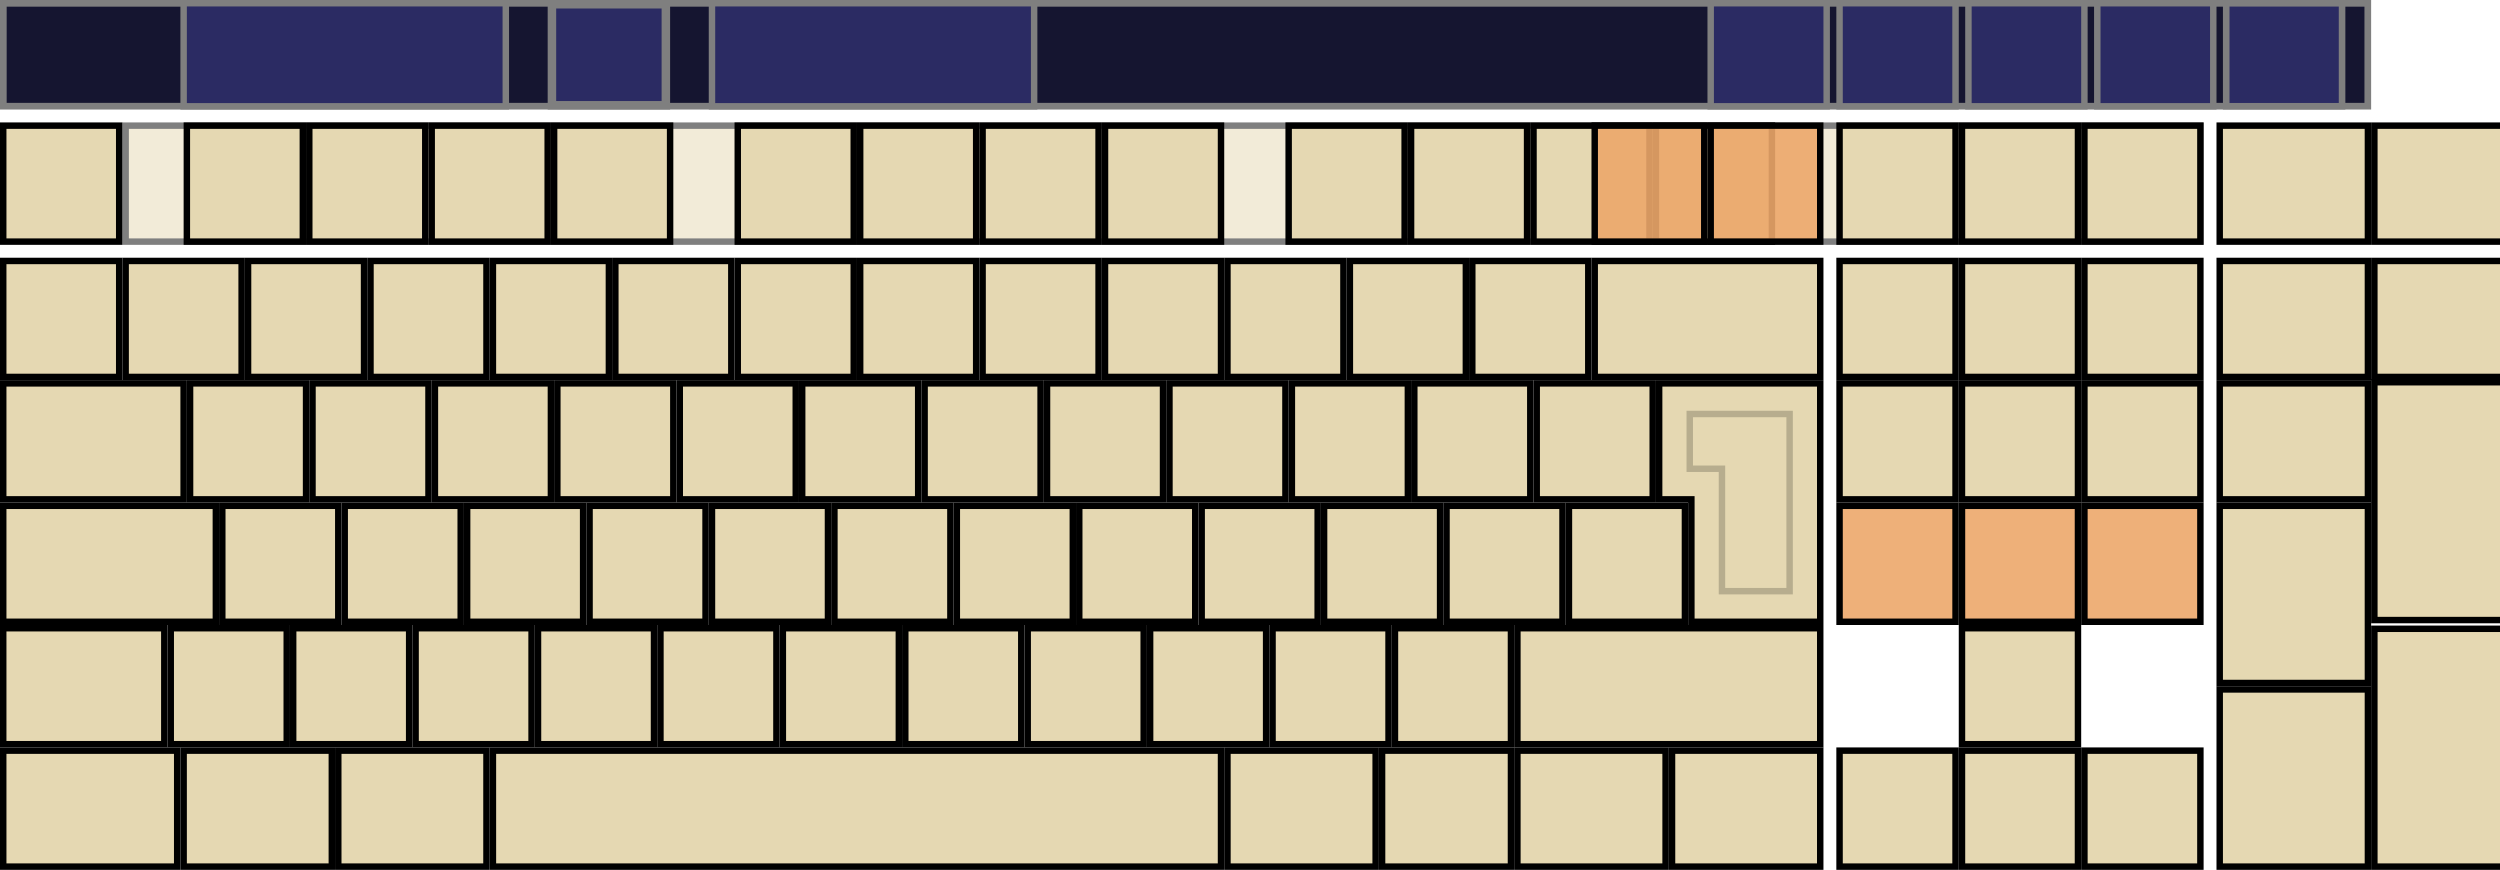
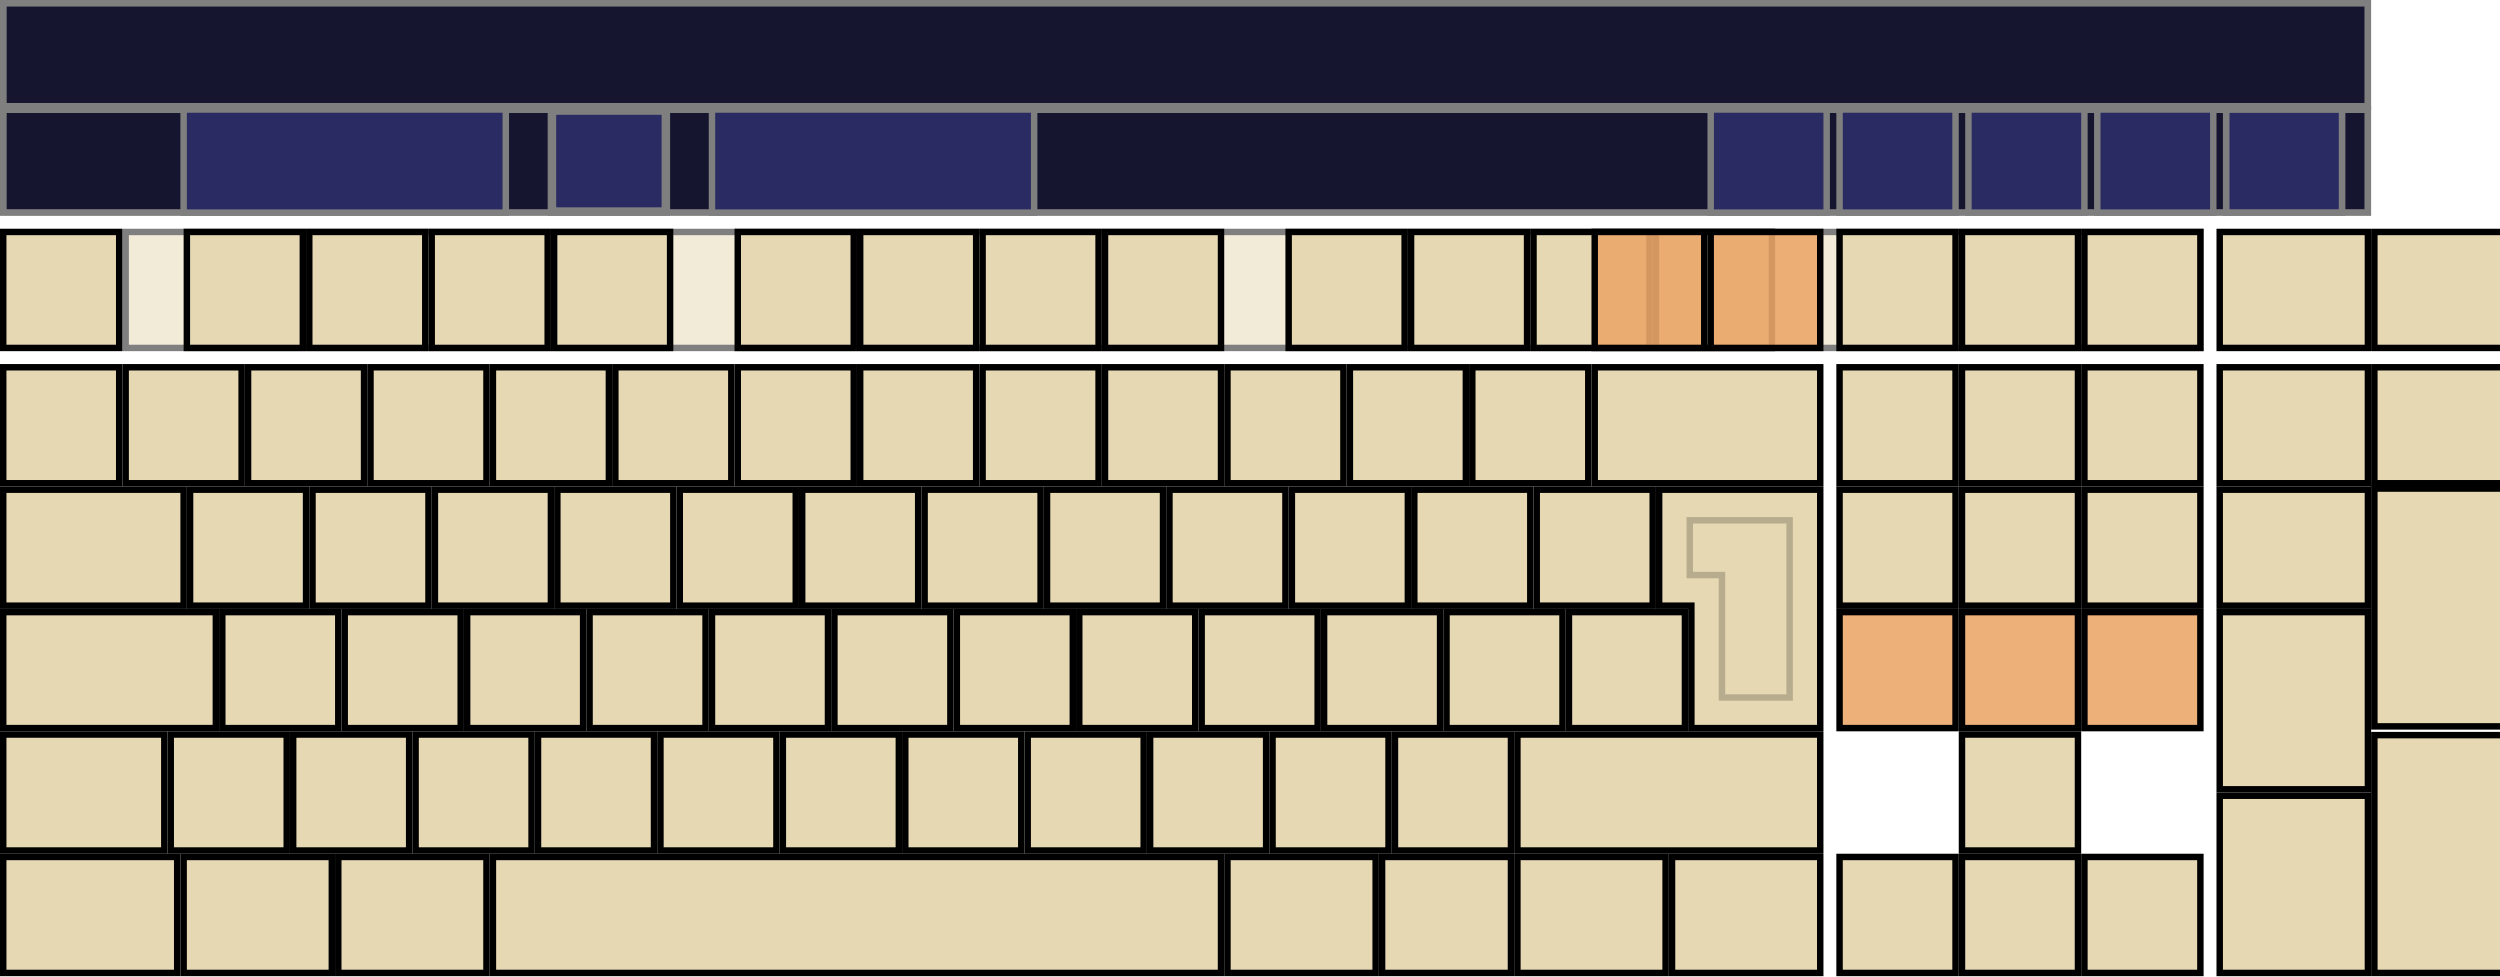
- <svg xmlns="http://www.w3.org/2000/svg" id="full-alpha" height="135" width="388" version="1.0" style="enable-background:new">
+ <svg xmlns="http://www.w3.org/2000/svg" id="full-alpha" height="151.5" width="388" version="1.0" style="enable-background:new">
  <defs id="defs4958">
    <filter id="filter3145" color-interpolation-filters="sRGB">
      <feBlend id="feBlend3147" in2="BackgroundImage" mode="darken" />
    </filter>
  </defs>
-   <rect id="wordlist" height="15.965" width="366.965" y="0.517" x="0.517" style="fill:#151530;stroke:#7f7f7f;stroke-width:1.035" />
-   <rect id="inputline" style="fill:#e5d8b2;stroke:#000000;stroke-width:1;fill-opacity:1;opacity:0.5" height="18" width="322" y="19.5" x="19.5" />
-   <rect id="RALT" height="18" width="23" y="116.5" x="190.5" style="fill:#e5d8b2;stroke:#000000" />
-   <rect id="AB01" height="18" width="18" y="97.5" x="45.5" style="fill:#e5d8b2;stroke:#000000" />
-   <rect id="AE02" height="18" width="18" y="40.5" x="38.5" style="fill:#e5d8b2;stroke:#000000" />
-   <rect id="AE03" height="18" width="18" y="40.5" x="57.5" style="fill:#e5d8b2;stroke:#000000" />
-   <rect id="AD09" height="18" width="18" y="59.5" x="181.5" style="fill:#e5d8b2;stroke:#000000" />
-   <rect id="AE01" height="18" width="18" y="40.5" x="19.5" style="fill:#e5d8b2;stroke:#000000" />
-   <rect id="AE06" height="18" width="18" y="40.5" x="114.5" style="fill:#e5d8b2;stroke:#000000" />
-   <rect id="AE07" height="18" width="18" y="40.5" x="133.5" style="fill:#e5d8b2;stroke:#000000" />
-   <rect id="AE04" height="18" width="18" y="40.5" x="76.5" style="fill:#e5d8b2;stroke:#000000" />
-   <rect id="AE05" height="18" width="18" y="40.5" x="95.5" style="fill:#e5d8b2;stroke:#000000" />
-   <rect id="AD03" height="18" width="18" y="59.5" x="67.5" style="fill:#e5d8b2;stroke:#000000" />
-   <rect id="AD02" height="18" width="18" y="59.5" x="48.5" style="fill:#e5d8b2;stroke:#000000" />
-   <rect id="AD01" height="18" width="18" y="59.5" x="29.5" style="fill:#e5d8b2;stroke:#000000" />
-   <rect id="AE09" height="18" width="18" y="40.5" x="171.5" style="fill:#e5d8b2;stroke:#000000" />
-   <rect id="AD07" height="18" width="18" y="59.5" x="143.5" style="fill:#e5d8b2;stroke:#000000" />
-   <rect id="AD06" height="18" width="18" y="59.5" x="124.5" style="fill:#e5d8b2;stroke:#000000" />
-   <rect id="AD05" height="18" width="18" y="59.5" x="105.5" style="fill:#e5d8b2;stroke:#000000" />
-   <rect id="AD04" height="18" width="18" y="59.5" x="86.5" style="fill:#e5d8b2;stroke:#000000" />
-   <rect id="AB10" height="18" width="18" y="97.5" x="216.5" style="fill:#e5d8b2;stroke:#000000" />
-   <rect id="AC11" height="18" width="18" y="78.5" x="224.5" style="fill:#e5d8b2;stroke:#000000" />
-   <rect id="AC10" height="18" width="18" y="78.5" x="205.5" style="fill:#e5d8b2;stroke:#000000" />
-   <rect id="RCTL" height="18" width="23" y="116.5" x="259.5" style="fill:#e5d8b2;stroke:#000000" />
-   <rect id="LCTL" height="18" width="27" y="116.5" x="0.5" style="fill:#e5d8b2;stroke:#000000" />
-   <rect id="TAB" height="18" width="28" y="59.5" x="0.5" style="fill:#e5d8b2;stroke:#000000" />
-   <rect id="LALT" height="18" width="23" y="116.5" x="52.5" style="fill:#e5d8b2;stroke:#000000" />
-   <rect id="TLDE" height="18" width="18" y="40.5" x="0.5" style="fill:#e5d8b2;stroke:#000000" />
-   <rect id="LSGT" height="18" width="18" y="97.5" x="26.5" style="fill:#e5d8b2;stroke:#000000" />
-   <rect id="LFSH" height="18" width="25" y="97.5" x="0.5" style="fill:#e5d8b2;stroke:#000000" />
-   <rect id="BKSP" height="18" width="35" y="40.5" x="247.5" style="fill:#e5d8b2;stroke:#000000;stroke-width:1" />
-   <rect id="CAPS" height="18" width="33" y="78.5" x="0.5" style="fill:#e5d8b2;stroke:#000000" />
-   <rect id="BKSL" height="18" width="18" y="78.5" x="243.5" style="fill:#e5d8b2;stroke:#000000;stroke-width:1" />
-   <rect id="MENU" height="18" width="23" y="116.5" x="235.5" style="fill:#e5d8b2;stroke:#000000;stroke-width:1" />
-   <rect id="AD10" height="18" width="18" y="59.5" x="200.5" style="fill:#e5d8b2;stroke:#000000" />
-   <rect id="AD11" height="18" width="18" y="59.5" x="219.5" style="fill:#e5d8b2;stroke:#000000" />
-   <rect id="AD12" height="18" width="18" y="59.5" x="238.5" style="fill:#e5d8b2;stroke:#000000" />
-   <rect id="AB08" height="18" width="18" y="97.5" x="178.5" style="fill:#e5d8b2;stroke:#000000" />
-   <rect id="AE11" height="18" width="18" y="40.5" x="209.5" style="fill:#e5d8b2;stroke:#000000" />
-   <rect id="AE10" height="18" width="18" y="40.5" x="190.5" style="fill:#e5d8b2;stroke:#000000" />
-   <rect id="AE12" height="18" width="18" y="40.5" x="228.5" style="fill:#e5d8b2;stroke:#000000" />
-   <rect id="AC04" height="18" width="18" y="78.5" x="91.5" style="fill:#e5d8b2;stroke:#000000" />
-   <rect id="AC05" height="18" width="18" y="78.5" x="110.5" style="fill:#e5d8b2;stroke:#000000" />
-   <rect id="AC06" height="18" width="18" y="78.5" x="129.5" style="fill:#e5d8b2;stroke:#000000" />
-   <rect id="AC07" height="18" width="18" y="78.5" x="148.5" style="fill:#e5d8b2;stroke:#000000" />
-   <rect id="AB09" height="18" width="18" y="97.5" x="197.5" style="fill:#e5d8b2;stroke:#000000" />
-   <rect id="AC01" height="18" width="18" y="78.5" x="34.5" style="fill:#e5d8b2;stroke:#000000" />
-   <rect id="AC02" height="18" width="18" y="78.5" x="53.5" style="fill:#e5d8b2;stroke:#000000" />
-   <rect id="AC03" height="18" width="18" y="78.5" x="72.5" style="fill:#e5d8b2;stroke:#000000" />
-   <rect id="AB05" height="18" width="18" y="97.5" x="121.5" style="fill:#e5d8b2;stroke:#000000" />
-   <rect id="AB04" height="18" width="18" y="97.5" x="102.5" style="fill:#e5d8b2;stroke:#000000" />
-   <rect id="AE08" height="18" width="18" y="40.5" x="152.5" style="fill:#e5d8b2;stroke:#000000" />
-   <rect id="AB06" height="18" width="18" y="97.5" x="140.5" style="fill:#e5d8b2;stroke:#000000" />
-   <rect id="AC08" height="18" width="18" y="78.5" x="167.5" style="fill:#e5d8b2;stroke:#000000" />
-   <rect id="AC09" height="18" width="18" y="78.5" x="186.5" style="fill:#e5d8b2;stroke:#000000" />
-   <rect id="AB03" height="18" width="18" y="97.5" x="83.5" style="fill:#e5d8b2;stroke:#000000" />
-   <rect id="AB02" height="18" width="18" y="97.5" x="64.5" style="fill:#e5d8b2;stroke:#000000" />
-   <rect id="AD08" height="18" width="18" y="59.5" x="162.5" style="fill:#e5d8b2;stroke:#000000" />
-   <rect id="RWIN" height="18" width="20" y="116.5" x="214.5" style="fill:#e5d8b2;stroke:#000000;stroke-width:1" />
-   <rect id="SPCE" height="18" width="113" y="116.5" x="76.5" style="fill:#e5d8b2;stroke:#000000;stroke-width:1" />
-   <rect id="RTSH" height="18" width="47" y="97.5" x="235.5" style="fill:#e5d8b2;stroke:#000000;stroke-width:1" />
-   <rect id="LWIN" height="18" width="23" y="116.5" x="28.5" style="fill:#e5d8b2;stroke:#000000" />
-   <rect id="AB07" height="18" width="18" y="97.5" x="159.5" style="fill:#e5d8b2;stroke:#000000" />
-   <rect id="INS" height="18" width="18" y="40.5" x="285.5" style="fill:#e5d8b2;stroke:#000000" />
-   <rect id="HOME" height="18" width="18" y="40.5" x="304.5" style="fill:#e5d8b2;stroke:#000000" />
-   <rect id="DELE" height="18" width="18" y="59.5" x="285.5" style="fill:#e5d8b2;stroke:#000000" />
-   <rect id="END" height="18" width="18" y="59.5" x="304.5" style="fill:#e5d8b2;stroke:#000000" />
-   <rect id="PGUP" height="18" width="18" y="40.5" x="323.5" style="fill:#e5d8b2;stroke:#000000" />
-   <rect id="PGDN" height="18" width="18" y="59.5" x="323.5" style="fill:#e5d8b2;stroke:#000000" />
-   <rect id="UP" height="18" width="18" y="97.5" x="304.5" style="fill:#e5d8b2;stroke:#000000" />
-   <rect id="DOWN" height="18" width="18" y="116.5" x="304.5" style="fill:#e5d8b2;stroke:#000000" />
-   <rect id="LEFT" height="18" width="18" y="116.5" x="285.5" style="fill:#e5d8b2;stroke:#000000" />
-   <rect id="RGHT" height="18" width="18" y="116.5" x="323.5" style="fill:#e5d8b2;stroke:#000000" />
-   <rect id="F10" style="fill:#e5d8b2;stroke:#000000" height="18" width="18" y="19.5" x="219" />
-   <rect id="F3" style="fill:#e5d8b2;stroke:#000000" height="18" width="18" y="19.5" x="67" />
-   <rect id="F2" style="fill:#e5d8b2;stroke:#000000" height="18" width="18" y="19.5" x="48" />
-   <rect id="ESC" height="18" width="18" y="19.5" x="0.5" style="fill:#e5d8b2;stroke:#000000" />
-   <rect id="F12" style="fill:#e5d8b2;stroke:#000000" height="18" width="18" y="19.5" x="257" />
-   <rect id="F11" style="fill:#e5d8b2;stroke:#000000" height="18" width="18" y="19.5" x="238" />
-   <rect id="F9" style="fill:#e5d8b2;stroke:#000000" height="18" width="18" y="19.5" x="200" />
-   <rect id="F6" style="fill:#e5d8b2;stroke:#000000" height="18" width="18" y="19.5" x="133.5" />
-   <rect id="F7" style="fill:#e5d8b2;stroke:#000000" height="18" width="18" y="19.5" x="152.5" />
-   <rect id="F1" style="fill:#e5d8b2;stroke:#000000" height="18" width="18" y="19.5" x="29" />
-   <rect id="F4" style="fill:#e5d8b2;stroke:#000000" height="18" width="18" y="19.5" x="86" />
-   <rect id="F8" style="fill:#e5d8b2;stroke:#000000" height="18" width="18" y="19.5" x="171.5" />
-   <rect id="F5" style="fill:#e5d8b2;stroke:#000000" height="18" width="18" y="19.5" x="114.5" />
-   <rect id="Prnt" height="18" width="18" y="19.5" x="285.5" style="fill:#e5d8b2;stroke:#000000" />
-   <rect id="Scroll" height="18" width="18" y="19.5" x="304.5" style="fill:#e5d8b2;stroke:#000000" />
-   <rect id="Pause" height="18" width="18" y="19.5" x="323.5" style="fill:#e5d8b2;stroke:#000000" />
-   <rect id="hide" height="18" width="23" y="19.5" x="344.5" style="fill:#e5d8b2;stroke:#000000" />
-   <rect id="move" height="18" width="23" y="40.5" x="344.5" style="fill:#e5d8b2;stroke:#000000" />
-   <rect id="showclick" height="18" width="23" y="59.5" x="344.5" style="fill:#e5d8b2;stroke:#000000" />
-   <rect id="layer0" style="fill:#e5d8b2;stroke:#000000;stroke-width:1" height="27.5" width="23" y="78.5" x="344.5" />
-   <rect id="layer1" style="fill:#e5d8b2;stroke:#000000;stroke-width:1" height="27.5" width="23" y="107.0" x="344.5" />
-   <rect id="correction" height="16" width="50" y="0.5" x="28.5" style="color:#000000;fill:#2b2b63;fill-opacity:1;fill-rule:nonzero;stroke:#7f7f7f;stroke-width:1;stroke-linecap:butt;stroke-linejoin:miter;stroke-miterlimit:4;stroke-opacity:1;stroke-dasharray:none;stroke-dashoffset:0;marker:none;visibility:visible;display:inline;overflow:visible;enable-background:accumulate" />
-   <rect id="prediction" height="16" width="50" y="0.5" x="110.5" style="color:#000000;fill:#2b2b63;fill-opacity:1;fill-rule:nonzero;stroke:#7f7f7f;stroke-width:1;stroke-linecap:butt;stroke-linejoin:miter;stroke-miterlimit:4;stroke-opacity:1;stroke-dasharray:none;stroke-dashoffset:0;marker:none;visibility:visible;display:inline;overflow:visible;enable-background:accumulate" />
-   <rect id="expand-corrections" height="15.682" width="17.682" y="0.659" x="85.659" style="fill:#2b2b63;stroke:#7f7f7f;stroke-width:1.318" />
-   <rect style="fill:#2b2b63;stroke:#7f7f7f;stroke-width:1.02" x="345.51" y="0.51" width="17.98" height="15.98" id="hide.wordlist" />
-   <rect id="move.wordlist" height="18" width="23" y="19.5" x="368.5" style="fill:#e5d8b2;stroke:#000000" />
-   <rect id="showclick.wordlist" height="18" width="23" y="40.5" x="368.5" style="fill:#e5d8b2;stroke:#000000" />
-   <rect x="368.5" y="59.324" width="23" height="36.91" style="fill:#e5d8b2;stroke:#000000;stroke-width:1" id="layer0.wordlist" />
-   <rect x="368.5" y="97.59" width="23" height="36.91" style="fill:#e5d8b2;stroke:#000000;stroke-width:1" id="layer1.wordlist" />
-   <rect id="language.wordlist" height="16" width="18" y="0.5" x="325.5" style="fill:#2b2b63;stroke:#7f7f7f;stroke-width:1" />
+   <rect id="charlist" height="16" width="366.965" y="0.5" x="0.517" style="fill:#151530;stroke:#7f7f7f;stroke-width:1.035" />
+   <svg y="16.5">
+     <rect id="wordlist" height="15.965" width="366.965" y="0.517" x="0.517" style="fill:#151530;stroke:#7f7f7f;stroke-width:1.035" />
+     <rect id="inputline" style="fill:#e5d8b2;stroke:#000000;stroke-width:1;fill-opacity:1;opacity:0.5" height="18" width="322" y="19.5" x="19.5" />
+     <rect id="RALT" height="18" width="23" y="116.5" x="190.5" style="fill:#e5d8b2;stroke:#000000" />
+     <rect id="AB01" height="18" width="18" y="97.5" x="45.5" style="fill:#e5d8b2;stroke:#000000" />
+     <rect id="AE02" height="18" width="18" y="40.5" x="38.5" style="fill:#e5d8b2;stroke:#000000" />
+     <rect id="AE03" height="18" width="18" y="40.5" x="57.5" style="fill:#e5d8b2;stroke:#000000" />
+     <rect id="AD09" height="18" width="18" y="59.5" x="181.5" style="fill:#e5d8b2;stroke:#000000" />
+     <rect id="AE01" height="18" width="18" y="40.5" x="19.5" style="fill:#e5d8b2;stroke:#000000" />
+     <rect id="AE06" height="18" width="18" y="40.5" x="114.5" style="fill:#e5d8b2;stroke:#000000" />
+     <rect id="AE07" height="18" width="18" y="40.5" x="133.5" style="fill:#e5d8b2;stroke:#000000" />
+     <rect id="AE04" height="18" width="18" y="40.5" x="76.5" style="fill:#e5d8b2;stroke:#000000" />
+     <rect id="AE05" height="18" width="18" y="40.5" x="95.5" style="fill:#e5d8b2;stroke:#000000" />
+     <rect id="AD03" height="18" width="18" y="59.5" x="67.5" style="fill:#e5d8b2;stroke:#000000" />
+     <rect id="AD02" height="18" width="18" y="59.5" x="48.5" style="fill:#e5d8b2;stroke:#000000" />
+     <rect id="AD01" height="18" width="18" y="59.5" x="29.5" style="fill:#e5d8b2;stroke:#000000" />
+     <rect id="AE09" height="18" width="18" y="40.5" x="171.5" style="fill:#e5d8b2;stroke:#000000" />
+     <rect id="AD07" height="18" width="18" y="59.5" x="143.5" style="fill:#e5d8b2;stroke:#000000" />
+     <rect id="AD06" height="18" width="18" y="59.5" x="124.5" style="fill:#e5d8b2;stroke:#000000" />
+     <rect id="AD05" height="18" width="18" y="59.5" x="105.5" style="fill:#e5d8b2;stroke:#000000" />
+     <rect id="AD04" height="18" width="18" y="59.5" x="86.5" style="fill:#e5d8b2;stroke:#000000" />
+     <rect id="AB10" height="18" width="18" y="97.5" x="216.5" style="fill:#e5d8b2;stroke:#000000" />
+     <rect id="AC11" height="18" width="18" y="78.5" x="224.5" style="fill:#e5d8b2;stroke:#000000" />
+     <rect id="AC10" height="18" width="18" y="78.5" x="205.5" style="fill:#e5d8b2;stroke:#000000" />
+     <rect id="RCTL" height="18" width="23" y="116.5" x="259.5" style="fill:#e5d8b2;stroke:#000000" />
+     <rect id="LCTL" height="18" width="27" y="116.5" x="0.5" style="fill:#e5d8b2;stroke:#000000" />
+     <rect id="TAB" height="18" width="28" y="59.5" x="0.5" style="fill:#e5d8b2;stroke:#000000" />
+     <rect id="LALT" height="18" width="23" y="116.5" x="52.5" style="fill:#e5d8b2;stroke:#000000" />
+     <rect id="TLDE" height="18" width="18" y="40.5" x="0.5" style="fill:#e5d8b2;stroke:#000000" />
+     <rect id="LSGT" height="18" width="18" y="97.5" x="26.5" style="fill:#e5d8b2;stroke:#000000" />
+     <rect id="LFSH" height="18" width="25" y="97.5" x="0.5" style="fill:#e5d8b2;stroke:#000000" />
+     <rect id="BKSP" height="18" width="35" y="40.5" x="247.5" style="fill:#e5d8b2;stroke:#000000;stroke-width:1" />
+     <rect id="CAPS" height="18" width="33" y="78.5" x="0.5" style="fill:#e5d8b2;stroke:#000000" />
+     <rect id="BKSL" height="18" width="18" y="78.5" x="243.5" style="fill:#e5d8b2;stroke:#000000;stroke-width:1" />
+     <rect id="MENU" height="18" width="23" y="116.5" x="235.5" style="fill:#e5d8b2;stroke:#000000;stroke-width:1" />
+     <rect id="AD10" height="18" width="18" y="59.5" x="200.5" style="fill:#e5d8b2;stroke:#000000" />
+     <rect id="AD11" height="18" width="18" y="59.5" x="219.5" style="fill:#e5d8b2;stroke:#000000" />
+     <rect id="AD12" height="18" width="18" y="59.5" x="238.5" style="fill:#e5d8b2;stroke:#000000" />
+     <rect id="AB08" height="18" width="18" y="97.5" x="178.5" style="fill:#e5d8b2;stroke:#000000" />
+     <rect id="AE11" height="18" width="18" y="40.5" x="209.5" style="fill:#e5d8b2;stroke:#000000" />
+     <rect id="AE10" height="18" width="18" y="40.5" x="190.5" style="fill:#e5d8b2;stroke:#000000" />
+     <rect id="AE12" height="18" width="18" y="40.5" x="228.5" style="fill:#e5d8b2;stroke:#000000" />
+     <rect id="AC04" height="18" width="18" y="78.5" x="91.5" style="fill:#e5d8b2;stroke:#000000" />
+     <rect id="AC05" height="18" width="18" y="78.5" x="110.5" style="fill:#e5d8b2;stroke:#000000" />
+     <rect id="AC06" height="18" width="18" y="78.5" x="129.5" style="fill:#e5d8b2;stroke:#000000" />
+     <rect id="AC07" height="18" width="18" y="78.5" x="148.5" style="fill:#e5d8b2;stroke:#000000" />
+     <rect id="AB09" height="18" width="18" y="97.5" x="197.5" style="fill:#e5d8b2;stroke:#000000" />
+     <rect id="AC01" height="18" width="18" y="78.5" x="34.5" style="fill:#e5d8b2;stroke:#000000" />
+     <rect id="AC02" height="18" width="18" y="78.5" x="53.5" style="fill:#e5d8b2;stroke:#000000" />
+     <rect id="AC03" height="18" width="18" y="78.5" x="72.5" style="fill:#e5d8b2;stroke:#000000" />
+     <rect id="AB05" height="18" width="18" y="97.5" x="121.5" style="fill:#e5d8b2;stroke:#000000" />
+     <rect id="AB04" height="18" width="18" y="97.5" x="102.5" style="fill:#e5d8b2;stroke:#000000" />
+     <rect id="AE08" height="18" width="18" y="40.5" x="152.5" style="fill:#e5d8b2;stroke:#000000" />
+     <rect id="AB06" height="18" width="18" y="97.5" x="140.5" style="fill:#e5d8b2;stroke:#000000" />
+     <rect id="AC08" height="18" width="18" y="78.5" x="167.5" style="fill:#e5d8b2;stroke:#000000" />
+     <rect id="AC09" height="18" width="18" y="78.5" x="186.5" style="fill:#e5d8b2;stroke:#000000" />
+     <rect id="AB03" height="18" width="18" y="97.5" x="83.5" style="fill:#e5d8b2;stroke:#000000" />
+     <rect id="AB02" height="18" width="18" y="97.5" x="64.5" style="fill:#e5d8b2;stroke:#000000" />
+     <rect id="AD08" height="18" width="18" y="59.5" x="162.5" style="fill:#e5d8b2;stroke:#000000" />
+     <rect id="RWIN" height="18" width="20" y="116.5" x="214.5" style="fill:#e5d8b2;stroke:#000000;stroke-width:1" />
+     <rect id="SPCE" height="18" width="113" y="116.5" x="76.5" style="fill:#e5d8b2;stroke:#000000;stroke-width:1" />
+     <rect id="RTSH" height="18" width="47" y="97.5" x="235.5" style="fill:#e5d8b2;stroke:#000000;stroke-width:1" />
+     <rect id="LWIN" height="18" width="23" y="116.5" x="28.5" style="fill:#e5d8b2;stroke:#000000" />
+     <rect id="AB07" height="18" width="18" y="97.5" x="159.5" style="fill:#e5d8b2;stroke:#000000" />
+     <rect id="INS" height="18" width="18" y="40.5" x="285.5" style="fill:#e5d8b2;stroke:#000000" />
+     <rect id="HOME" height="18" width="18" y="40.5" x="304.5" style="fill:#e5d8b2;stroke:#000000" />
+     <rect id="DELE" height="18" width="18" y="59.5" x="285.5" style="fill:#e5d8b2;stroke:#000000" />
+     <rect id="END" height="18" width="18" y="59.5" x="304.5" style="fill:#e5d8b2;stroke:#000000" />
+     <rect id="PGUP" height="18" width="18" y="40.5" x="323.5" style="fill:#e5d8b2;stroke:#000000" />
+     <rect id="PGDN" height="18" width="18" y="59.5" x="323.5" style="fill:#e5d8b2;stroke:#000000" />
+     <rect id="UP" height="18" width="18" y="97.5" x="304.5" style="fill:#e5d8b2;stroke:#000000" />
+     <rect id="DOWN" height="18" width="18" y="116.5" x="304.5" style="fill:#e5d8b2;stroke:#000000" />
+     <rect id="LEFT" height="18" width="18" y="116.5" x="285.5" style="fill:#e5d8b2;stroke:#000000" />
+     <rect id="RGHT" height="18" width="18" y="116.5" x="323.5" style="fill:#e5d8b2;stroke:#000000" />
+     <rect id="F10" style="fill:#e5d8b2;stroke:#000000" height="18" width="18" y="19.5" x="219" />
+     <rect id="F3" style="fill:#e5d8b2;stroke:#000000" height="18" width="18" y="19.5" x="67" />
+     <rect id="F2" style="fill:#e5d8b2;stroke:#000000" height="18" width="18" y="19.5" x="48" />
+     <rect id="ESC" height="18" width="18" y="19.5" x="0.5" style="fill:#e5d8b2;stroke:#000000" />
+     <rect id="F12" style="fill:#e5d8b2;stroke:#000000" height="18" width="18" y="19.5" x="257" />
+     <rect id="F11" style="fill:#e5d8b2;stroke:#000000" height="18" width="18" y="19.5" x="238" />
+     <rect id="F9" style="fill:#e5d8b2;stroke:#000000" height="18" width="18" y="19.5" x="200" />
+     <rect id="F6" style="fill:#e5d8b2;stroke:#000000" height="18" width="18" y="19.5" x="133.5" />
+     <rect id="F7" style="fill:#e5d8b2;stroke:#000000" height="18" width="18" y="19.5" x="152.5" />
+     <rect id="F1" style="fill:#e5d8b2;stroke:#000000" height="18" width="18" y="19.5" x="29" />
+     <rect id="F4" style="fill:#e5d8b2;stroke:#000000" height="18" width="18" y="19.5" x="86" />
+     <rect id="F8" style="fill:#e5d8b2;stroke:#000000" height="18" width="18" y="19.5" x="171.5" />
+     <rect id="F5" style="fill:#e5d8b2;stroke:#000000" height="18" width="18" y="19.5" x="114.5" />
+     <rect id="Prnt" height="18" width="18" y="19.5" x="285.5" style="fill:#e5d8b2;stroke:#000000" />
+     <rect id="Scroll" height="18" width="18" y="19.5" x="304.5" style="fill:#e5d8b2;stroke:#000000" />
+     <rect id="Pause" height="18" width="18" y="19.5" x="323.5" style="fill:#e5d8b2;stroke:#000000" />
+     <rect id="hide" height="18" width="23" y="19.5" x="344.5" style="fill:#e5d8b2;stroke:#000000" />
+     <rect id="move" height="18" width="23" y="40.5" x="344.5" style="fill:#e5d8b2;stroke:#000000" />
+     <rect id="showclick" height="18" width="23" y="59.5" x="344.5" style="fill:#e5d8b2;stroke:#000000" />
+     <rect id="layer0" style="fill:#e5d8b2;stroke:#000000;stroke-width:1" height="27.5" width="23" y="78.5" x="344.5" />
+     <rect id="layer1" style="fill:#e5d8b2;stroke:#000000;stroke-width:1" height="27.5" width="23" y="107.0" x="344.5" />
+     <rect id="correction" height="16" width="50" y="0.5" x="28.5" style="color:#000000;fill:#2b2b63;fill-opacity:1;fill-rule:nonzero;stroke:#7f7f7f;stroke-width:1;stroke-linecap:butt;stroke-linejoin:miter;stroke-miterlimit:4;stroke-opacity:1;stroke-dasharray:none;stroke-dashoffset:0;marker:none;visibility:visible;display:inline;overflow:visible;enable-background:accumulate" />
+     <rect id="prediction" height="16" width="50" y="0.5" x="110.5" style="color:#000000;fill:#2b2b63;fill-opacity:1;fill-rule:nonzero;stroke:#7f7f7f;stroke-width:1;stroke-linecap:butt;stroke-linejoin:miter;stroke-miterlimit:4;stroke-opacity:1;stroke-dasharray:none;stroke-dashoffset:0;marker:none;visibility:visible;display:inline;overflow:visible;enable-background:accumulate" />
+     <rect id="expand-corrections" height="15.682" width="17.682" y="0.659" x="85.659" style="fill:#2b2b63;stroke:#7f7f7f;stroke-width:1.318" />
+     <rect style="fill:#2b2b63;stroke:#7f7f7f;stroke-width:1.02" x="345.51" y="0.51" width="17.98" height="15.98" id="hide.wordlist" />
+     <rect id="move.wordlist" height="18" width="23" y="19.5" x="368.5" style="fill:#e5d8b2;stroke:#000000" />
+     <rect id="showclick.wordlist" height="18" width="23" y="40.5" x="368.5" style="fill:#e5d8b2;stroke:#000000" />
+     <rect x="368.5" y="59.324" width="23" height="36.91" style="fill:#e5d8b2;stroke:#000000;stroke-width:1" id="layer0.wordlist" />
+     <rect x="368.5" y="97.59" width="23" height="36.91" style="fill:#e5d8b2;stroke:#000000;stroke-width:1" id="layer1.wordlist" />
+     <rect id="language.wordlist" height="16" width="18" y="0.5" x="325.5" style="fill:#2b2b63;stroke:#7f7f7f;stroke-width:1" />




     id="g4172"&gt;
  <rect id="doubleclick" style="fill:#eca76b;fill-opacity:0.902;stroke:#000000" height="18" width="18" y="78.5" x="285.5" />
-   <rect id="dragclick" style="fill:#eca76b;fill-opacity:0.902;stroke:#000000" height="18" width="18" y="78.5" x="304.5" />
-   <rect id="hoverclick" style="fill:#eca76b;fill-opacity:0.902;stroke:#000000" height="18" width="18" y="78.5" x="323.5" />
-   <rect id="secondaryclick" style="fill:#eca76b;fill-opacity:0.902;stroke:#000000;stroke-width:1" height="18" width="17" y="19.5" x="247.5" />
-   <rect id="middleclick" style="fill:#eca76b;fill-opacity:0.902;stroke:#000000;stroke-width:1" height="18" width="17" y="19.5" x="265.5" />
-   <g id="RTRN">
-     <path id="RTRN_100pct" d="m 257.5,59.5 25,0 0,37 -20,0 0,-19 -5,0 z" style="fill:#e5d8b2;fill-opacity:1;stroke:#000000;stroke-width:1" />
-     <path id="RTRN_50pct" d="m 262.25,64.25 15.5,0 0,27.5 -10.5,0 0,-19 -5,0 z" style="fill:#e5d8b2;fill-opacity:1;stroke:#000000;stroke-width:1;enable-background:new;opacity:0.2">
+     <rect id="dragclick" style="fill:#eca76b;fill-opacity:0.902;stroke:#000000" height="18" width="18" y="78.5" x="304.5" />
+     <rect id="hoverclick" style="fill:#eca76b;fill-opacity:0.902;stroke:#000000" height="18" width="18" y="78.5" x="323.5" />
+     <rect id="secondaryclick" style="fill:#eca76b;fill-opacity:0.902;stroke:#000000;stroke-width:1" height="18" width="17" y="19.5" x="247.5" />
+     <rect id="middleclick" style="fill:#eca76b;fill-opacity:0.902;stroke:#000000;stroke-width:1" height="18" width="17" y="19.5" x="265.5" />
+     <g id="RTRN">
+       <path id="RTRN_100pct" d="m 257.5,59.5 25,0 0,37 -20,0 0,-19 -5,0 z" style="fill:#e5d8b2;fill-opacity:1;stroke:#000000;stroke-width:1" />
+       <path id="RTRN_50pct" d="m 262.25,64.25 15.5,0 0,27.5 -10.5,0 0,-19 -5,0 z" style="fill:#e5d8b2;fill-opacity:1;stroke:#000000;stroke-width:1;enable-background:new;opacity:0.2">
    </path>
-   </g>
-   <rect style="fill:#2b2b63;stroke:#7f7f7f;stroke-width:1" x="305.5" y="0.5" width="18" height="16" id="pause-learning.wordlist" />
-   <rect id="next-predictions.wordlist" height="16" width="18" y="0.5" x="285.5" style="fill:#2b2b63;stroke:#7f7f7f;stroke-width:1" />
-   <rect style="fill:#2b2b63;stroke:#7f7f7f;stroke-width:1" x="265.5" y="0.5" width="18" height="16" id="previous-predictions.wordlist" />
+     </g>
+     <rect style="fill:#2b2b63;stroke:#7f7f7f;stroke-width:1" x="305.5" y="0.5" width="18" height="16" id="pause-learning.wordlist" />
+     <rect id="next-predictions.wordlist" height="16" width="18" y="0.5" x="285.5" style="fill:#2b2b63;stroke:#7f7f7f;stroke-width:1" />
+     <rect style="fill:#2b2b63;stroke:#7f7f7f;stroke-width:1" x="265.5" y="0.5" width="18" height="16" id="previous-predictions.wordlist" />
+   </svg>
</svg>
